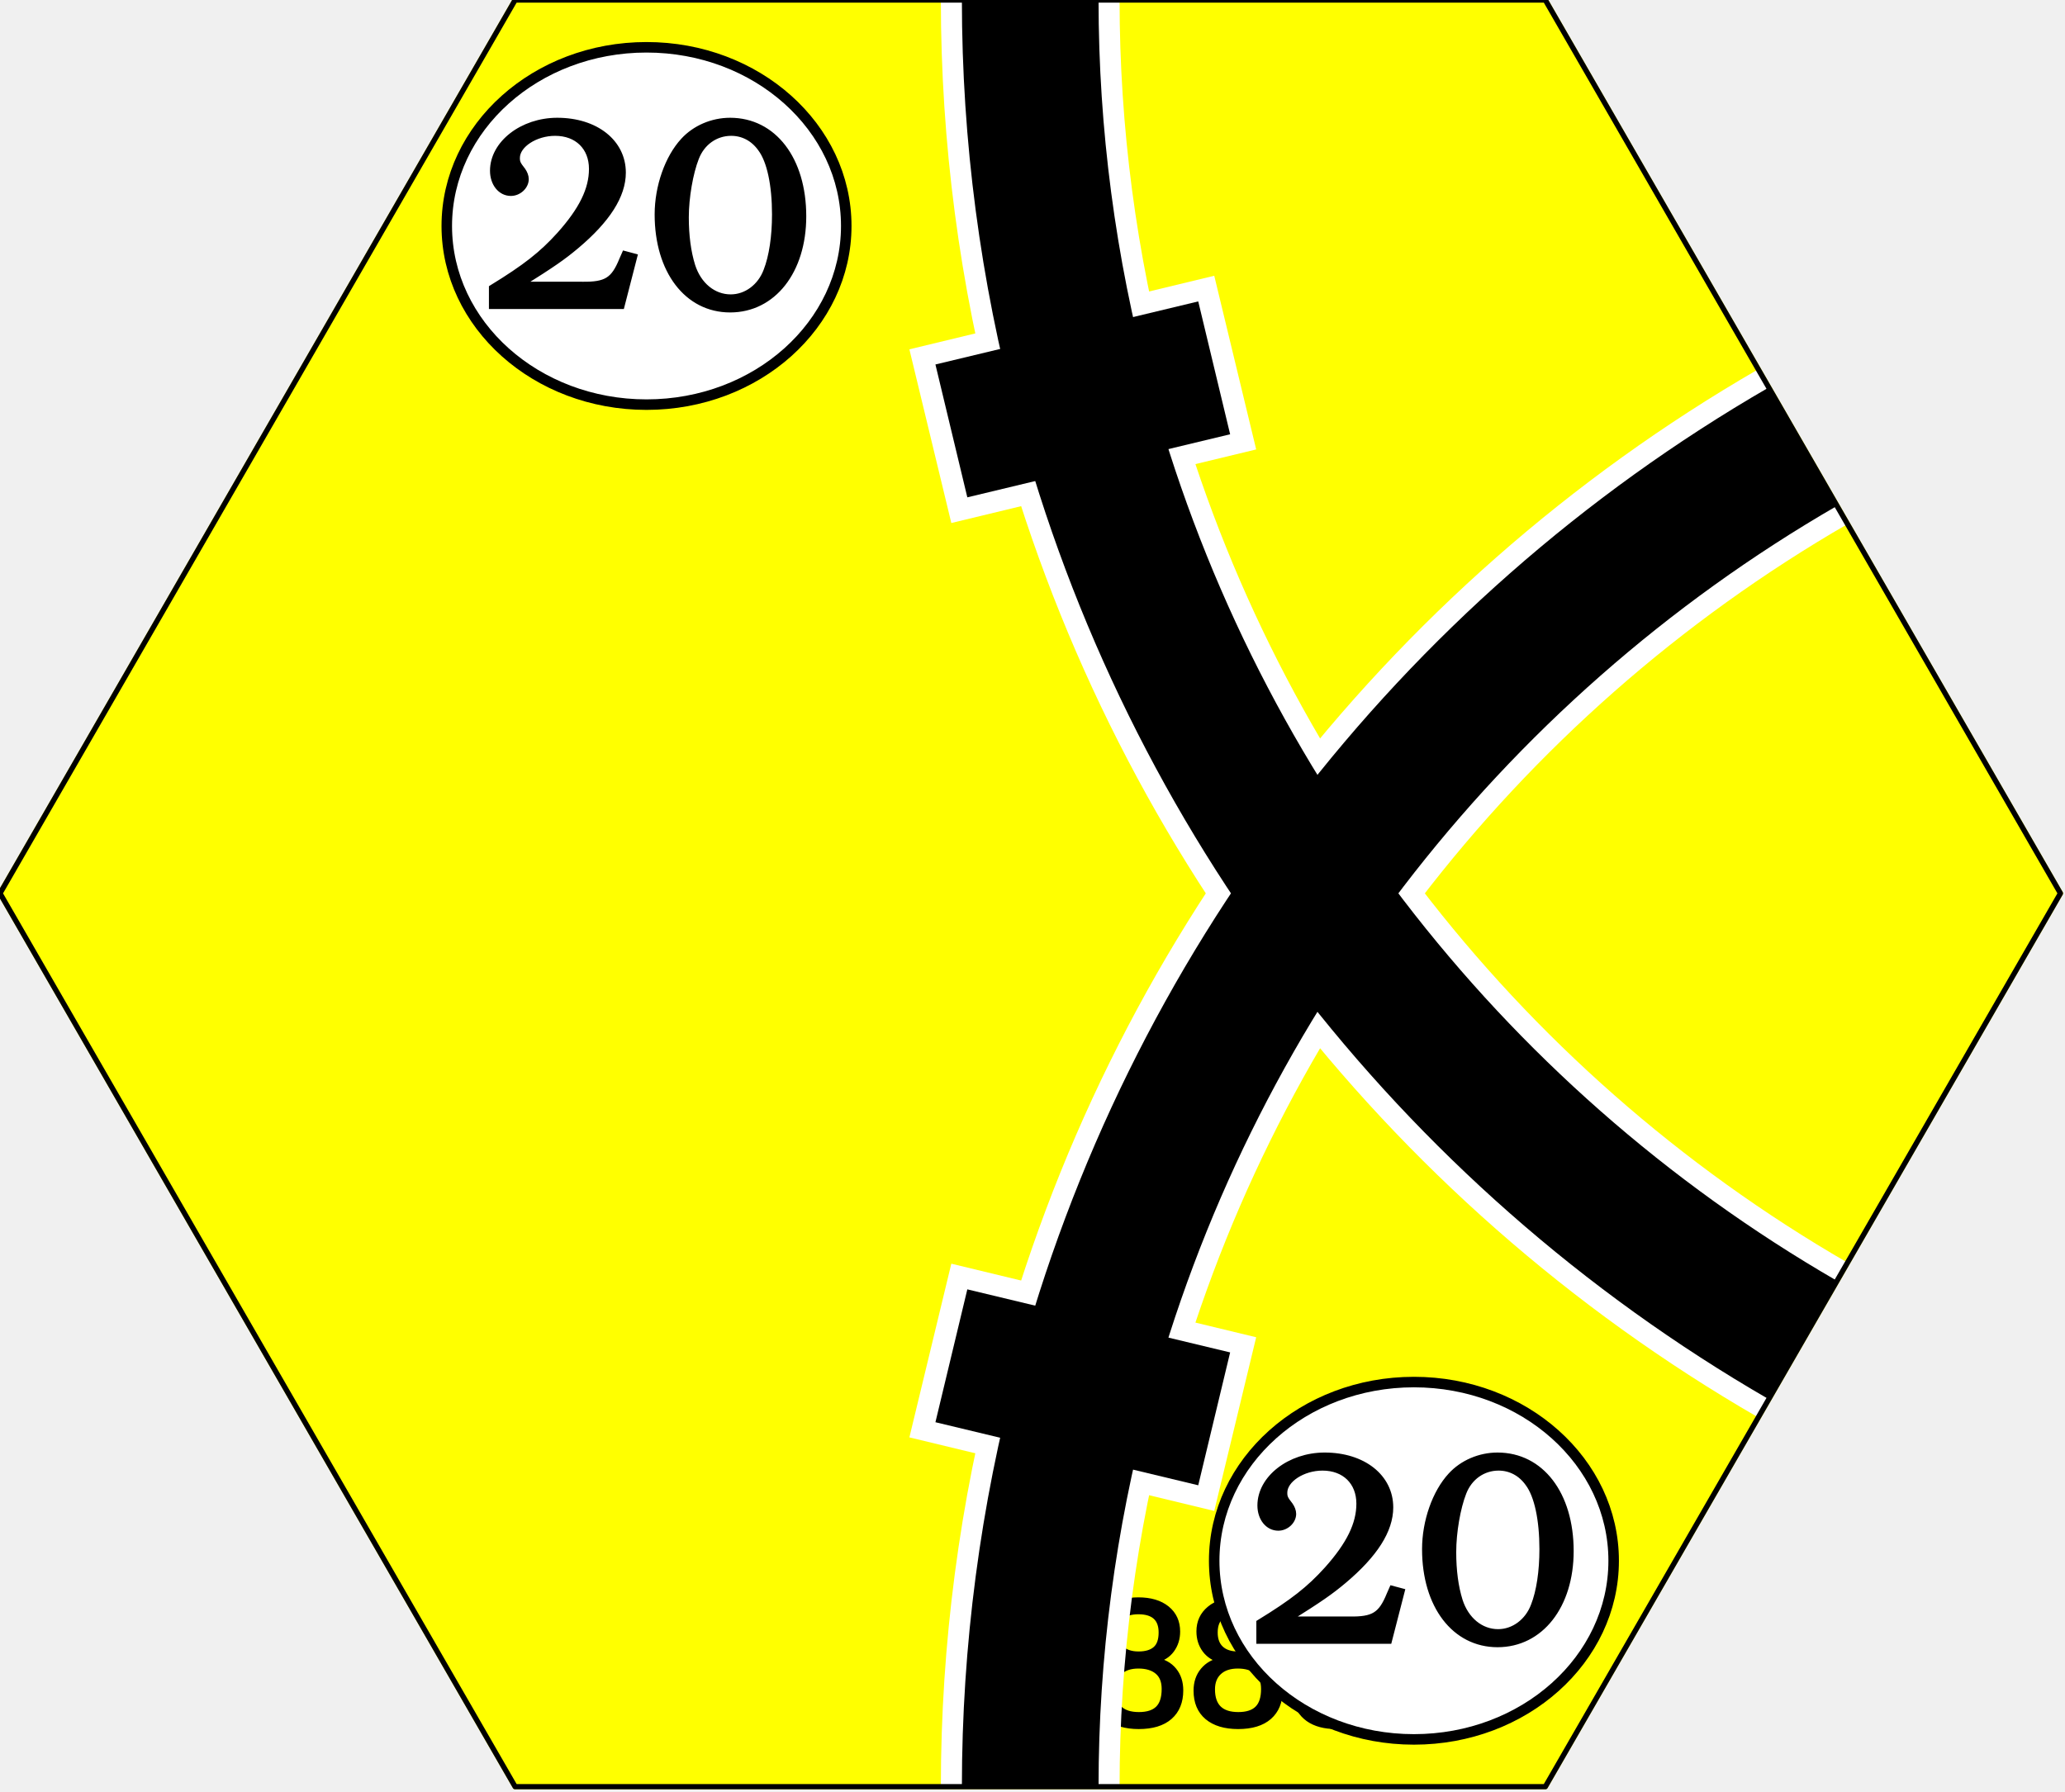
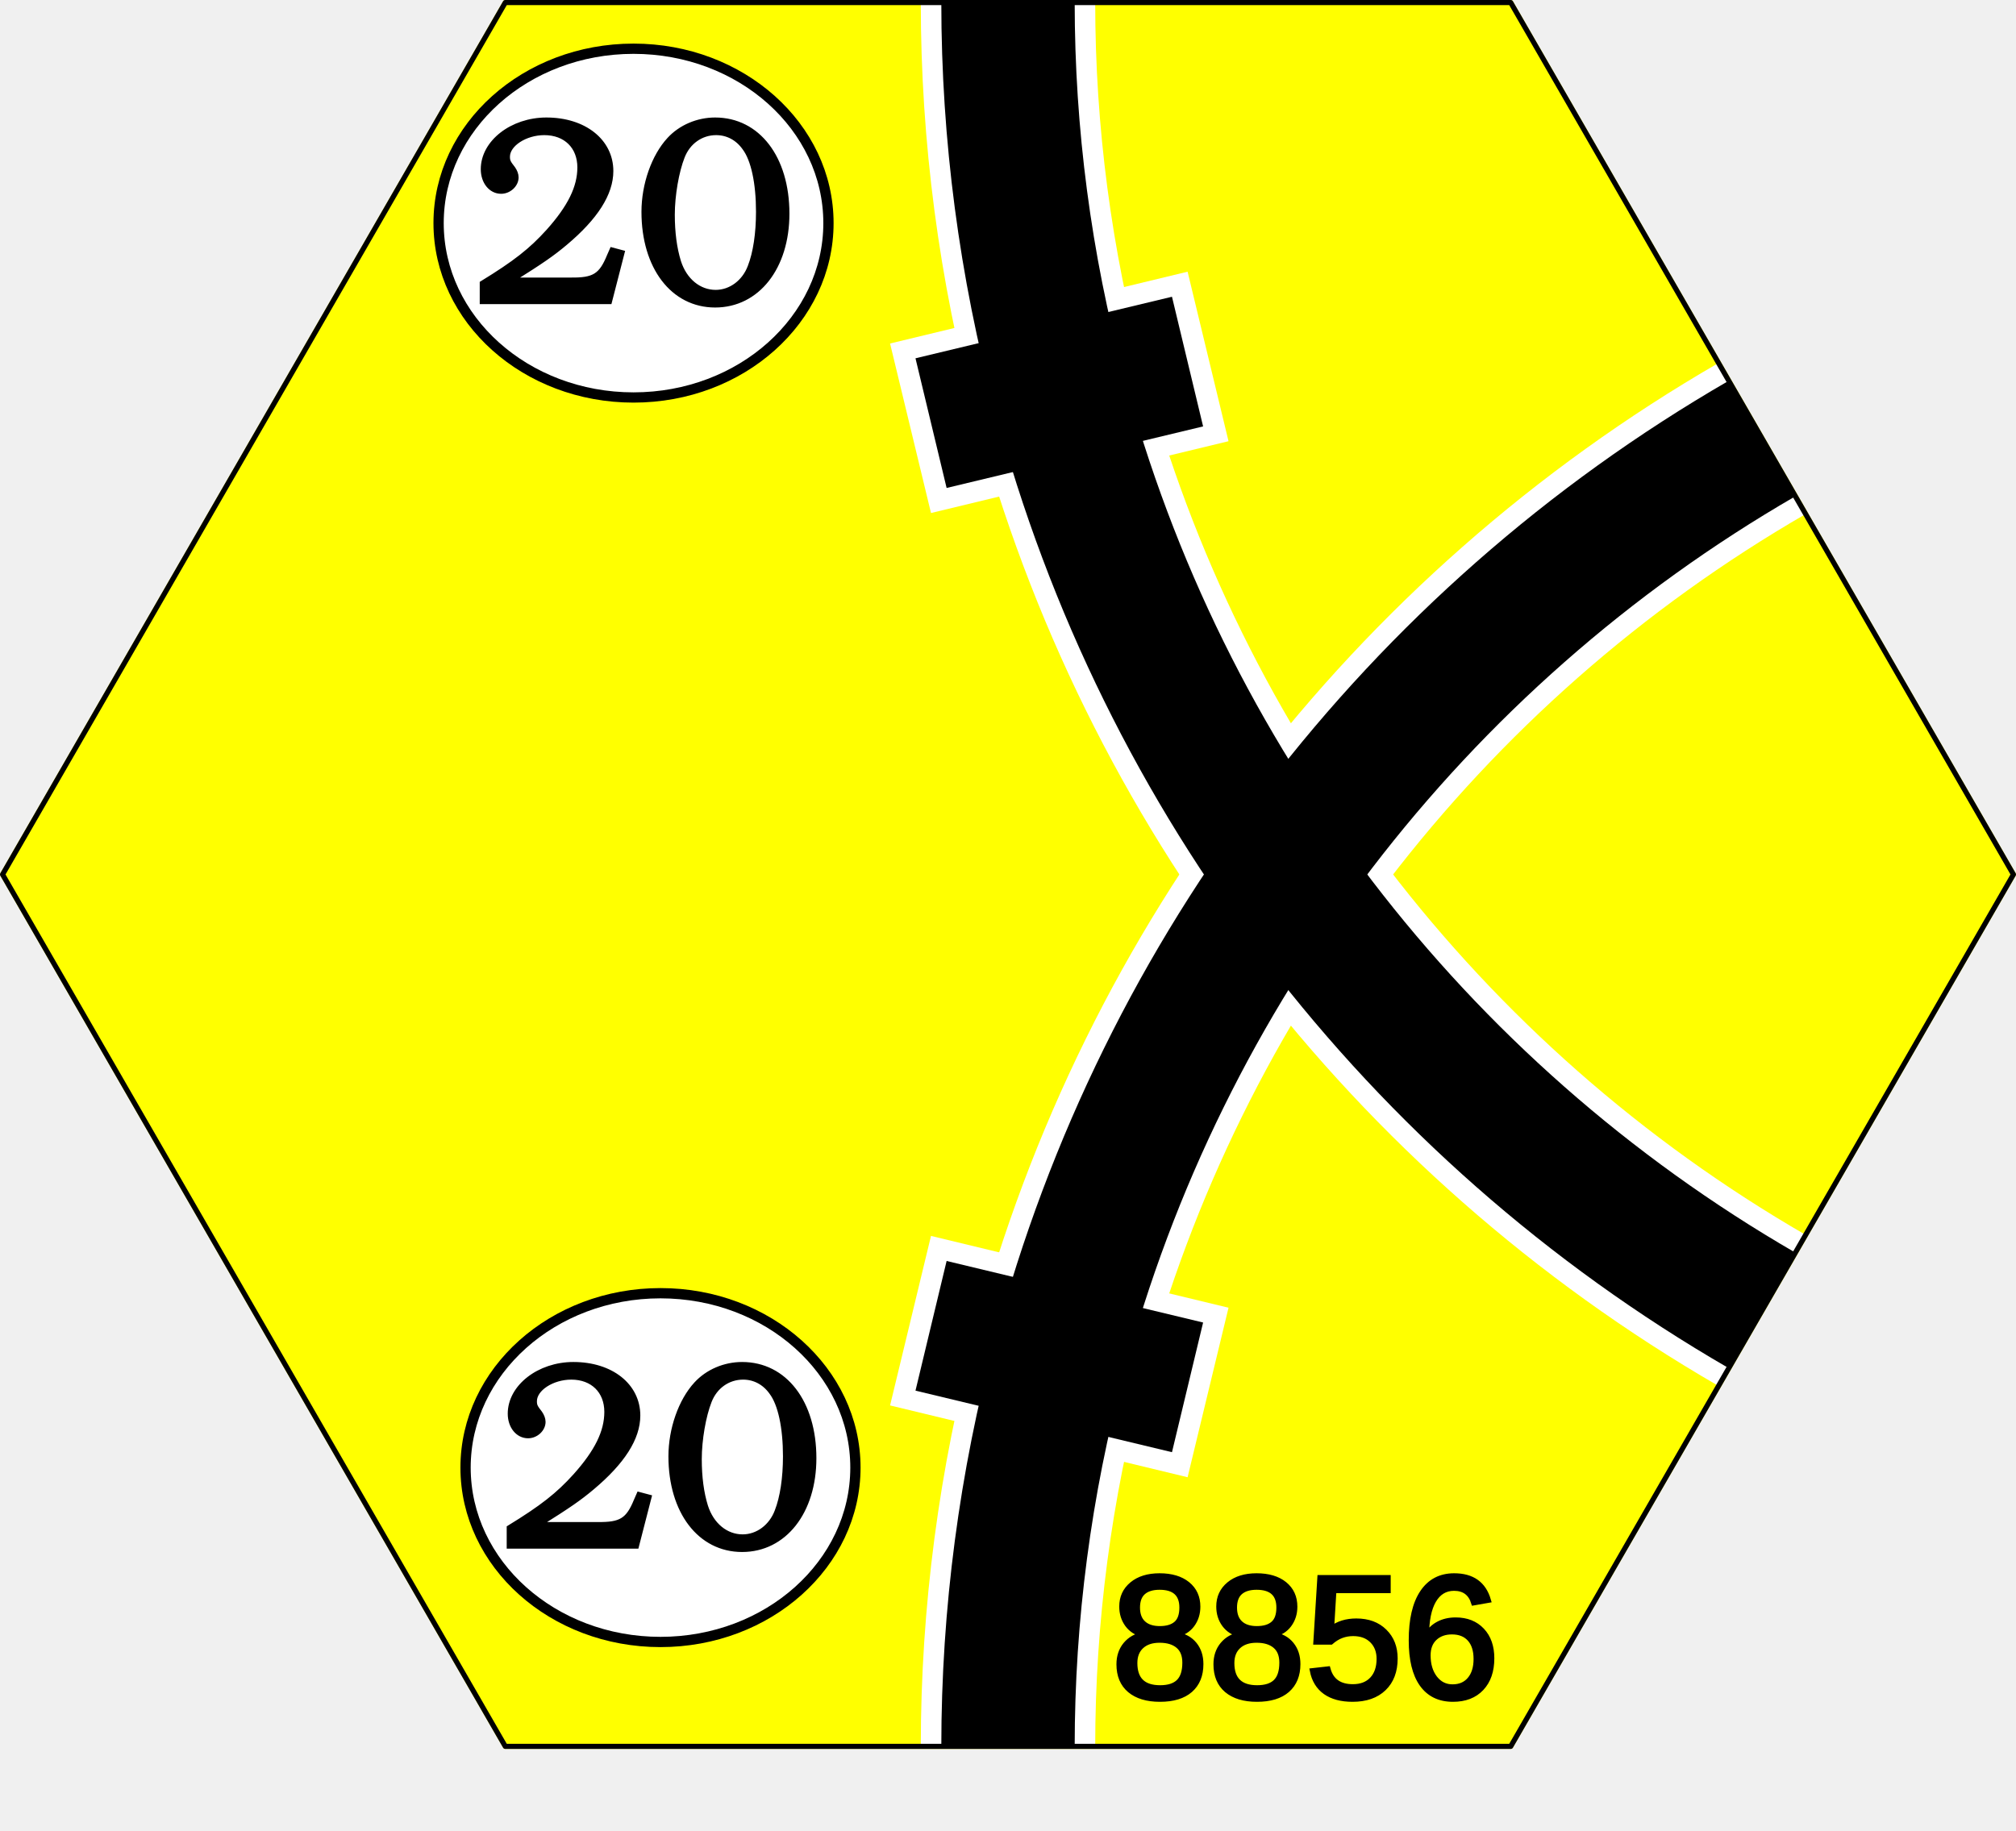
- <svg xmlns="http://www.w3.org/2000/svg" version="1.1">
-   <path d=" M 98,0 L 294,0 L 392,170 L 294,340 L 98,340 L 0,170 Z" fill="#FFFF00" stroke="#FFFF00" stroke-width="1" stroke-linejoin="round" />
-   <text x="245" y="318" dy="0.3em" fill="#000000" stroke="#000000" text-anchor="middle" font-family="Arial" font-size="34">8856</text>
-   <line x1="177" y1="257" x2="235" y2="271" stroke="#FFFFFF" stroke-width="34" stroke-linecap="butt" />
-   <line x1="177" y1="83" x2="235" y2="69" stroke="#FFFFFF" stroke-width="34" stroke-linecap="butt" />
-   <path d="M 206,264 A 294,294 0 0,0 196,340" fill="none" stroke="#FFFFFF" stroke-width="34" stroke-linecap="butt" stroke-linejoin="round" />
-   <path d="M 196,0 A 294,294 0 0,0 206,76" fill="none" stroke="#FFFFFF" stroke-width="34" stroke-linecap="butt" stroke-linejoin="round" />
-   <path d="M 343,85 A 294,294 0 0,0 206,264" fill="none" stroke="#FFFFFF" stroke-width="34" stroke-linecap="butt" stroke-linejoin="round" />
-   <path d="M 206,76 A 294,294 0 0,0 343,255" fill="none" stroke="#FFFFFF" stroke-width="34" stroke-linecap="butt" stroke-linejoin="round" />
-   <path d="M 206,264 A 294,294 0 0,0 196,340" fill="none" stroke="#000000" stroke-width="26" stroke-linecap="butt" stroke-linejoin="round" />
-   <path d="M 196,0 A 294,294 0 0,0 206,76" fill="none" stroke="#000000" stroke-width="26" stroke-linecap="butt" stroke-linejoin="round" />
-   <path d="M 343,85 A 294,294 0 0,0 206,264" fill="none" stroke="#000000" stroke-width="26" stroke-linecap="butt" stroke-linejoin="round" />
-   <path d="M 206,76 A 294,294 0 0,0 343,255" fill="none" stroke="#000000" stroke-width="26" stroke-linecap="butt" stroke-linejoin="round" />
-   <line x1="181" y1="258" x2="231" y2="270" stroke="#000000" stroke-width="26" stroke-linecap="butt" />
-   <ellipse rx="38" ry="34" cx="123" cy="43" fill="#FFFFFF" stroke="#000000" stroke-width="2" stroke-linejoin="round" />
-   <text x="123" y="43" dy="0.3em" fill="#000000" stroke="#000000" text-anchor="middle" font-family="Bookman Old Style" font-size="51">20</text>
-   <line x1="181" y1="82" x2="231" y2="70" stroke="#000000" stroke-width="26" stroke-linecap="butt" />
-   <ellipse rx="38" ry="34" cx="269" cy="297" fill="#FFFFFF" stroke="#000000" stroke-width="2" stroke-linejoin="round" />
-   <text x="269" y="297" dy="0.3em" fill="#000000" stroke="#000000" text-anchor="middle" font-family="Bookman Old Style" font-size="51">20</text>
-   <path d=" M 98,0 L 294,0 L 392,170 L 294,340 L 98,340 L 0,170 Z" fill="none" stroke="black" stroke-width="1" stroke-linejoin="round" />
+ <svg xmlns="http://www.w3.org/2000/svg" height="357" width="393" id="svg232" version="1.1">
+   <defs id="defs236" />
+   <path id="path194" stroke-linejoin="round" stroke-width="1" stroke="#ffff00" fill="#ffff00" d="M 98.5,0.5 H 294.5 l 98,170 -98,170 H 98.5 L 0.5,170.5 Z" />
+   <text id="text196" font-size="34px" font-family="Arial" text-anchor="middle" stroke="#000000" fill="#000000" dy="10.2" y="320.781" x="254.476">8856</text>
+   <line id="line198" stroke-linecap="butt" stroke-width="34" stroke="#ffffff" y2="271.5" x2="235.5" y1="257.5" x1="177.5" />
+   <line id="line200" stroke-linecap="butt" stroke-width="34" stroke="#ffffff" y2="69.5" x2="235.5" y1="83.5" x1="177.5" />
+   <path id="path202" stroke-linejoin="round" stroke-linecap="butt" stroke-width="34" stroke="#ffffff" fill="none" d="m 206.5,264.5 a 294,294 0 0 0 -10,76" />
+   <path id="path204" stroke-linejoin="round" stroke-linecap="butt" stroke-width="34" stroke="#ffffff" fill="none" d="m 196.5,0.5 a 294,294 0 0 0 10,76" />
+   <path id="path206" stroke-linejoin="round" stroke-linecap="butt" stroke-width="34" stroke="#ffffff" fill="none" d="m 343.5,85.5 a 294,294 0 0 0 -137,179" />
+   <path id="path208" stroke-linejoin="round" stroke-linecap="butt" stroke-width="34" stroke="#ffffff" fill="none" d="m 206.5,76.5 a 294,294 0 0 0 137,179" />
+   <path id="path210" stroke-linejoin="round" stroke-linecap="butt" stroke-width="26" stroke="#000000" fill="none" d="m 206.5,264.5 a 294,294 0 0 0 -10,76" />
+   <path id="path212" stroke-linejoin="round" stroke-linecap="butt" stroke-width="26" stroke="#000000" fill="none" d="m 196.5,0.5 a 294,294 0 0 0 10,76" />
+   <path id="path214" stroke-linejoin="round" stroke-linecap="butt" stroke-width="26" stroke="#000000" fill="none" d="m 343.5,85.5 a 294,294 0 0 0 -137,179" />
+   <path id="path216" stroke-linejoin="round" stroke-linecap="butt" stroke-width="26" stroke="#000000" fill="none" d="m 206.5,76.5 a 294,294 0 0 0 137,179" />
+   <line id="line218" stroke-linecap="butt" stroke-width="26" stroke="#000000" y2="270.5" x2="231.5" y1="258.5" x1="181.5" />
+   <ellipse id="ellipse220" stroke-linejoin="round" stroke-width="2" stroke="#000000" fill="#ffffff" cy="43.5" cx="123.5" ry="34" rx="38" />
+   <text id="text222" font-size="51px" font-family="'Bookman Old Style'" text-anchor="middle" stroke="#000000" fill="#000000" dy="15.3" y="43.5" x="123.5">20</text>
+   <line id="line224" stroke-linecap="butt" stroke-width="26" stroke="#000000" y2="70.5" x2="231.5" y1="82.5" x1="181.5" />
+   <g transform="translate(-140.7431,-11.35409)" id="g242">
+     <ellipse rx="38" ry="34" cx="269.5" cy="297.5" fill="#ffffff" stroke="#000000" stroke-width="2" stroke-linejoin="round" id="ellipse226" />
+     <text x="269.5" y="297.5" dy="15.3" fill="#000000" stroke="#000000" text-anchor="middle" font-family="'Bookman Old Style'" font-size="51px" id="text228">20</text>
+   </g>
+   <path id="path230" stroke-linejoin="round" stroke-width="1" stroke="#000000" fill="none" d="M 98.5,0.5 H 294.5 l 98,170 -98,170 H 98.5 L 0.5,170.5 Z" />
</svg>
